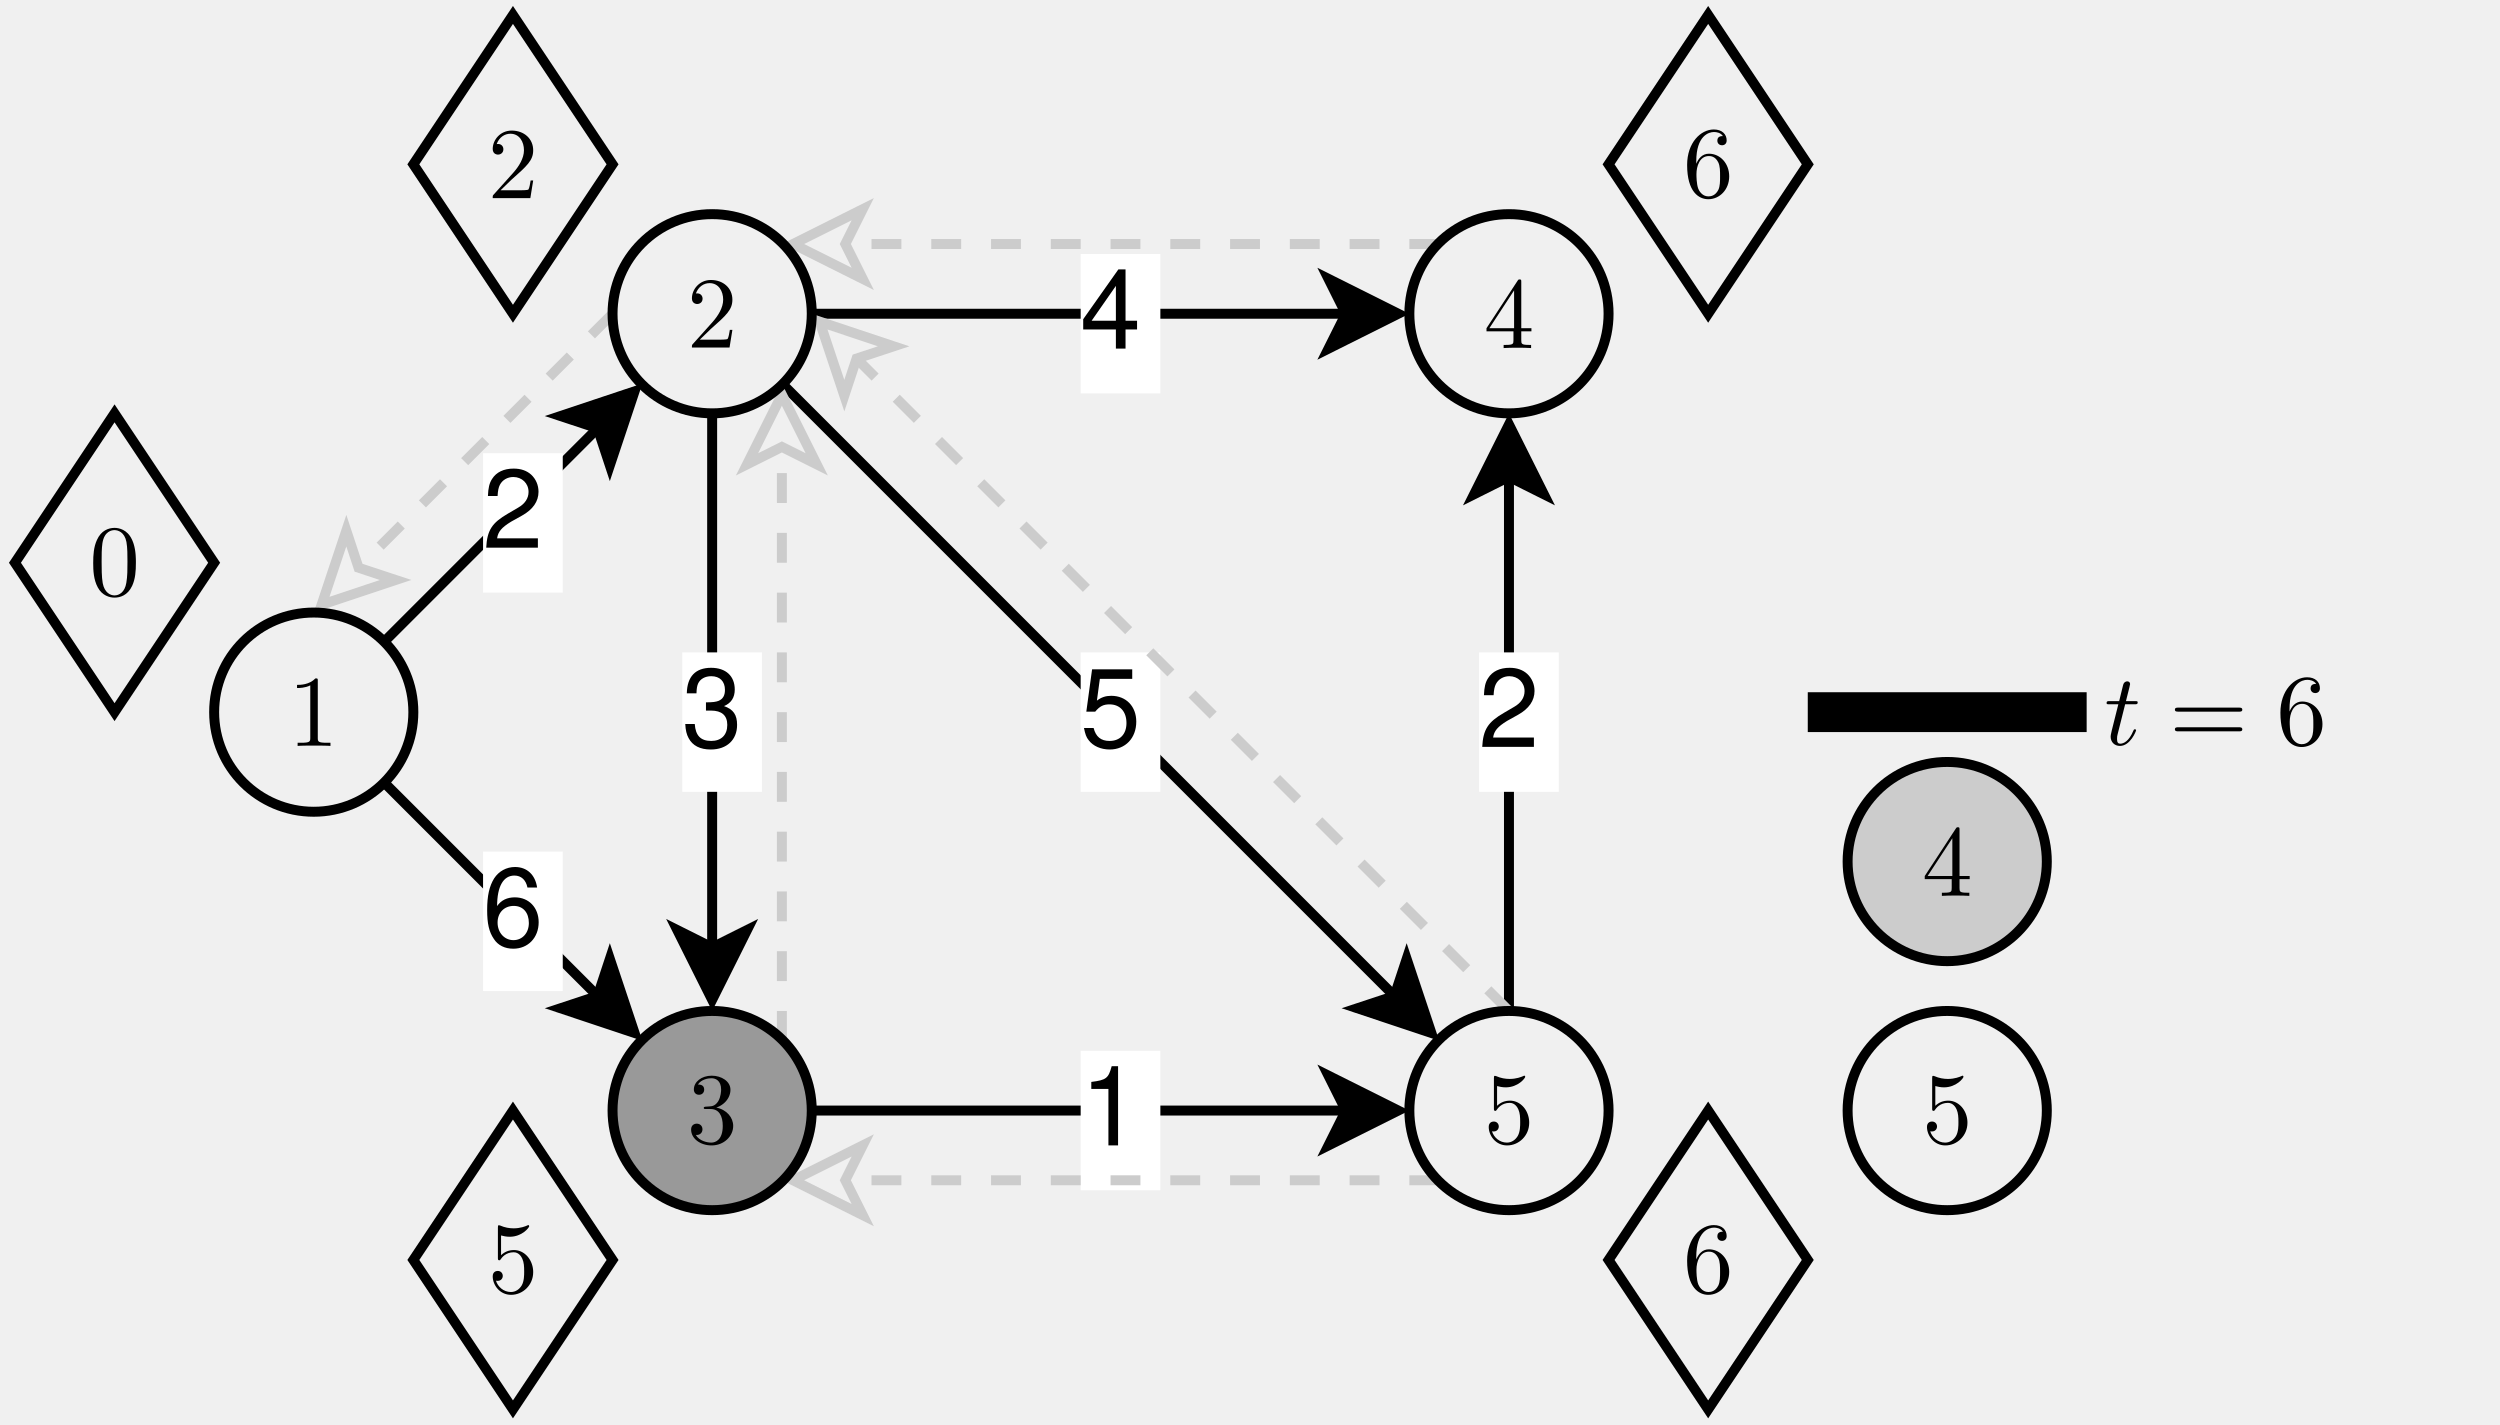
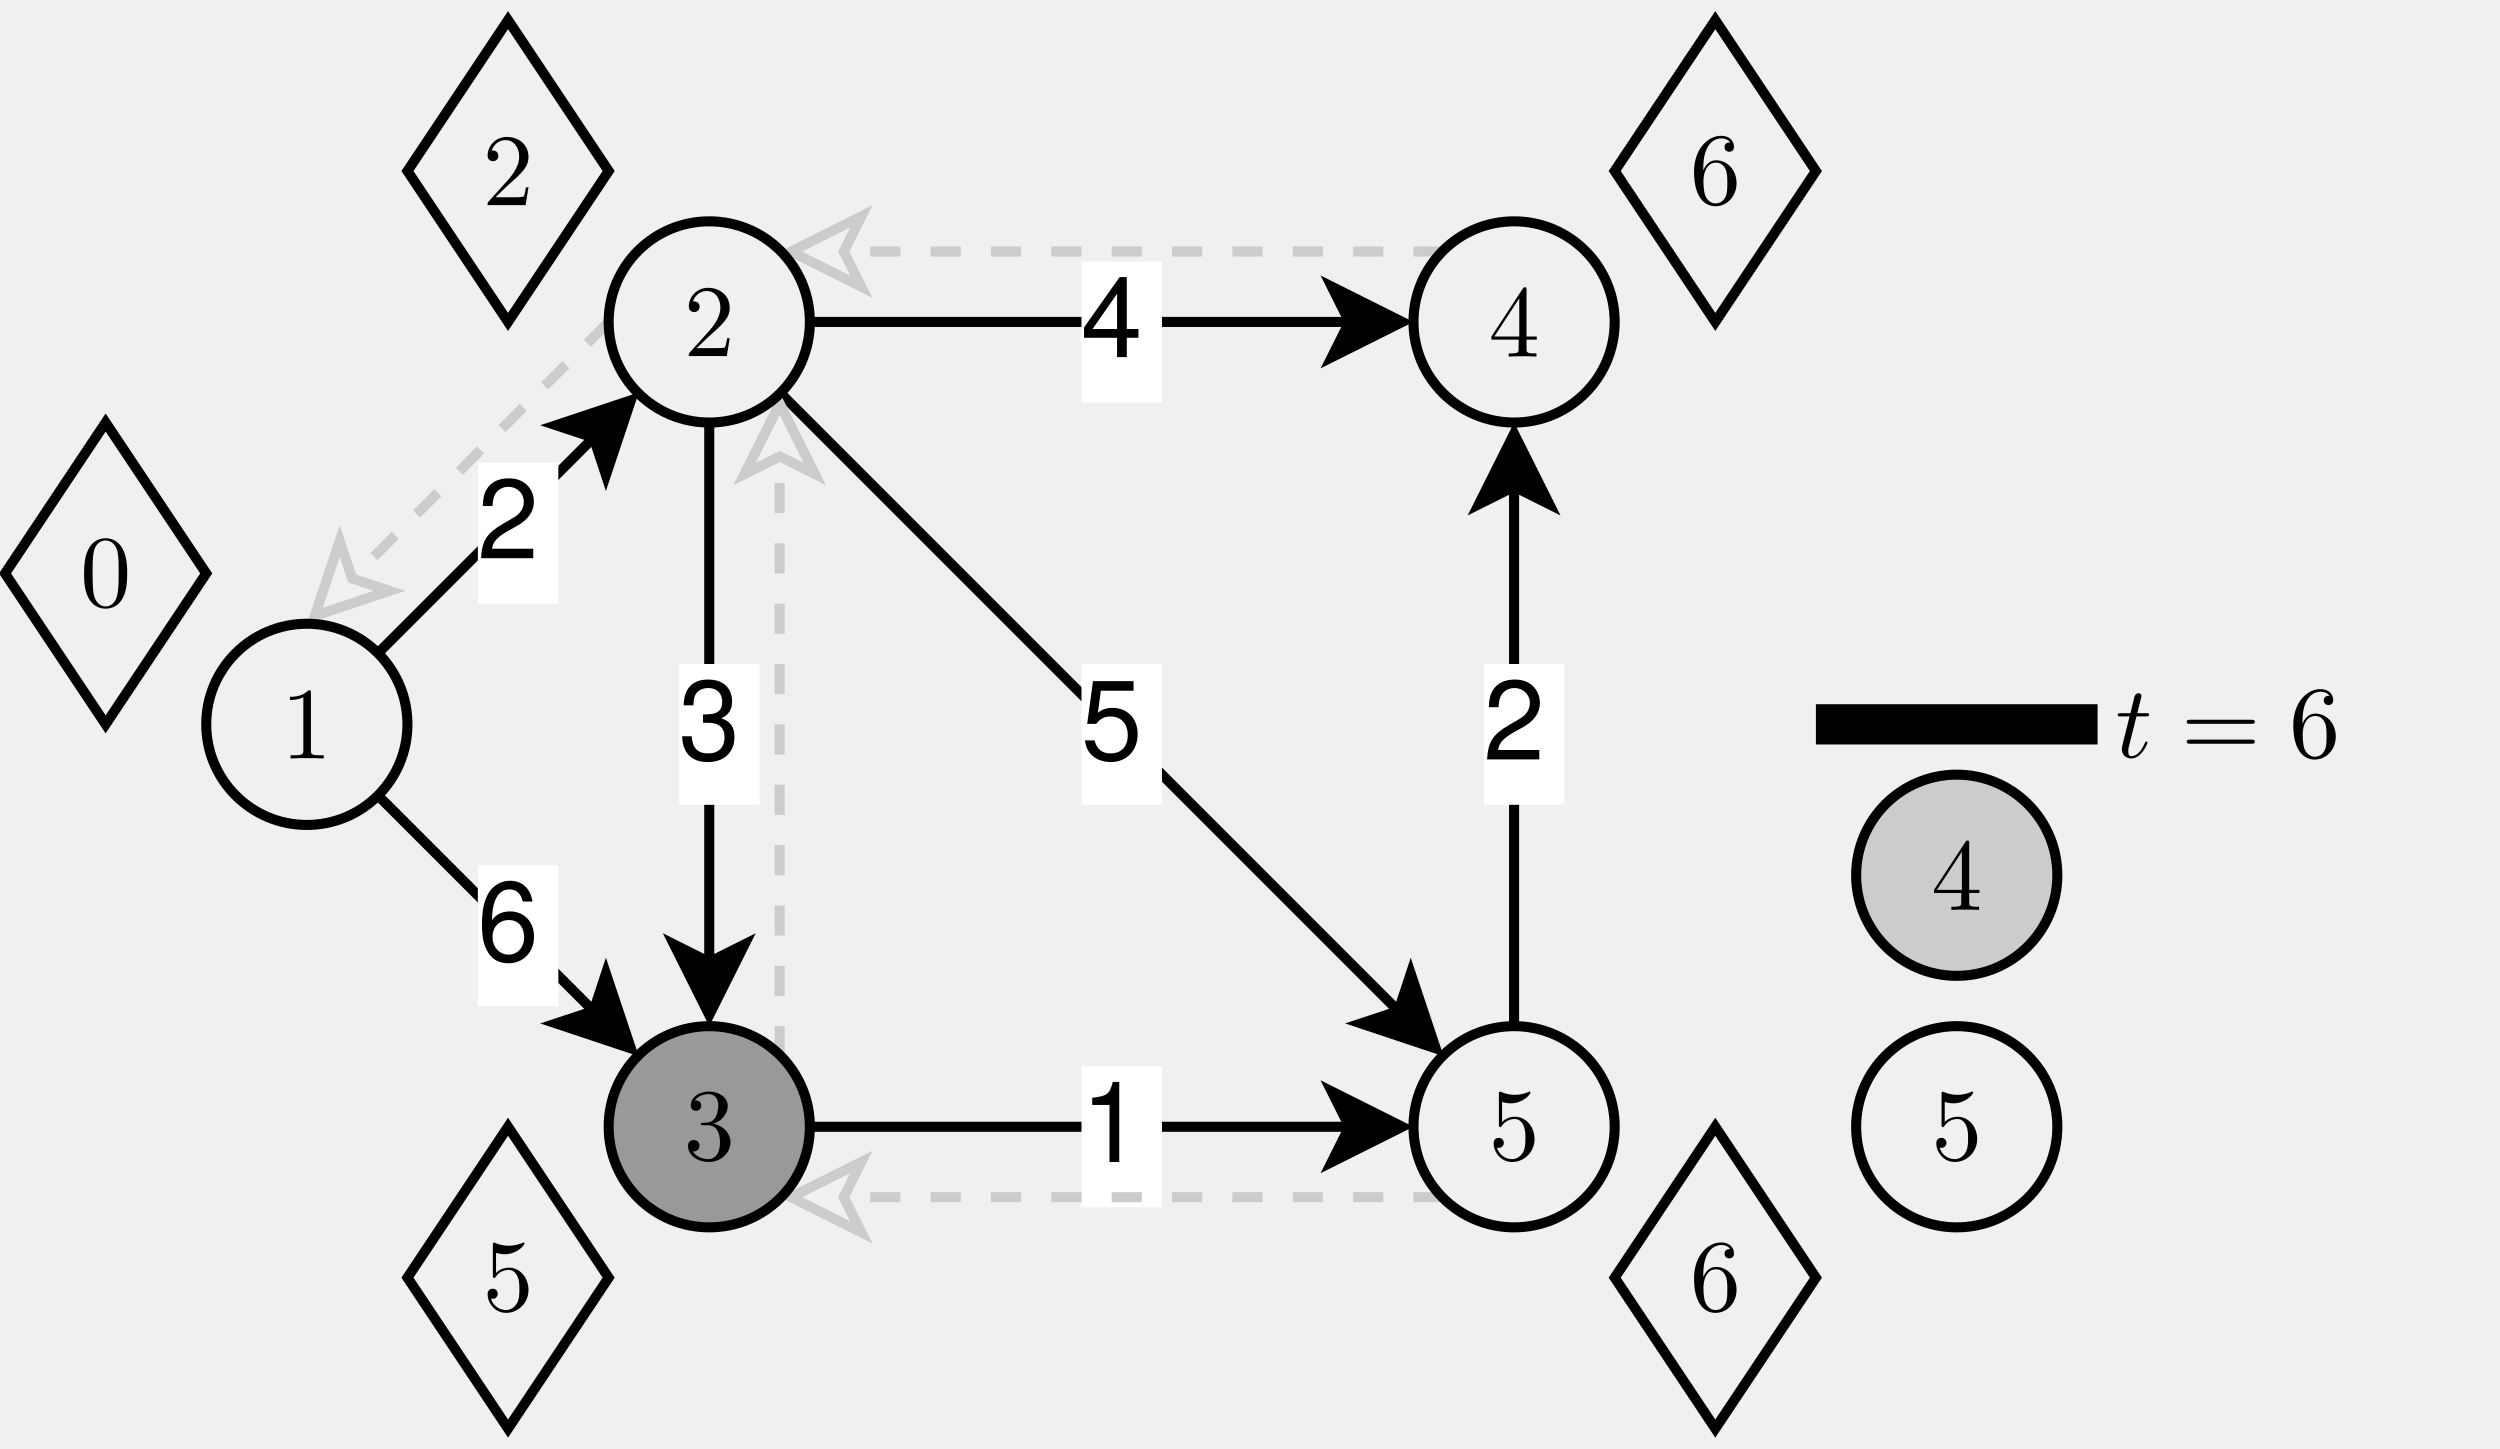
- <svg xmlns="http://www.w3.org/2000/svg" width="251px" height="143px" version="1.1" id="svg3907">
+ <svg xmlns="http://www.w3.org/2000/svg" width="248.5" height="144" version="1.1" id="svg3907">
  <defs id="defs3909" />
-   <g transform="translate(0.5,0.5)" id="g3911">
-     <path d="M 38 64 L 59.5 42.5" fill="none" stroke="#000000" stroke-miterlimit="10" pointer-events="none" id="path3933" />
-     <path d="M 63.21 38.79 L 60.73 46.22 L 59.5 42.5 L 55.78 41.27 Z" fill="#000000" stroke="#000000" stroke-miterlimit="10" pointer-events="none" id="path3935" />
-     <g fill="#000000" font-family="Helvetica" text-anchor="middle" font-size="11px" id="g3937">
-       <rect fill="#ffffff" stroke="none" x="48" y="45" width="8" height="14" stroke-width="0" id="rect3939" />
+   <g transform="translate(-0.5,2.5)" id="g3911">
+     <path d="M 38,62.5 59.5,41" stroke-miterlimit="10" pointer-events="none" id="path3933" style="fill:none;stroke:#000000;stroke-miterlimit:10" />
+     <path d="M 63.21,37.29 60.73,44.72 59.5,41 55.78,39.77 z" stroke-miterlimit="10" pointer-events="none" id="path3935" style="fill:#000000;stroke:#000000;stroke-miterlimit:10" />
+     <g font-size="11px" id="g3937" style="font-size:11px;text-anchor:middle;fill:#000000;font-family:Helvetica" transform="translate(0,-1.5)">
+       <rect x="48" y="45" width="8" height="14" id="rect3939" style="fill:#ffffff;stroke:none" />
      <text x="51" y="54.5" id="text3941">2</text>
    </g>
-     <path d="M 71 41 L 71 94.63" fill="none" stroke="#000000" stroke-miterlimit="10" pointer-events="none" id="path3953" />
-     <path d="M 71 99.88 L 67.5 92.88 L 71 94.63 L 74.5 92.88 Z" fill="#000000" stroke="#000000" stroke-miterlimit="10" pointer-events="none" id="path3955" />
-     <g fill="#000000" font-family="Helvetica" text-anchor="middle" font-size="11px" id="g3957">
-       <rect fill="#ffffff" stroke="none" x="68" y="65" width="8" height="14" stroke-width="0" id="rect3959" />
+     <path d="m 71,39.5 0,53.63" stroke-miterlimit="10" pointer-events="none" id="path3953" style="fill:none;stroke:#000000;stroke-miterlimit:10" />
+     <path d="m 71,98.38 -3.5,-7 3.5,1.75 3.5,-1.75 z" stroke-miterlimit="10" pointer-events="none" id="path3955" style="fill:#000000;stroke:#000000;stroke-miterlimit:10" />
+     <g font-size="11px" id="g3957" style="font-size:11px;text-anchor:middle;fill:#000000;font-family:Helvetica" transform="translate(0,-1.5)">
+       <rect x="68" y="65" width="8" height="14" id="rect3959" style="fill:#ffffff;stroke:none" />
      <text x="71" y="74.5" id="text3961">3</text>
    </g>
-     <path d="M 38 78 L 59.5 99.5" fill="none" stroke="#000000" stroke-miterlimit="10" pointer-events="none" id="path3963" />
-     <path d="M 63.21 103.21 L 55.78 100.73 L 59.5 99.5 L 60.73 95.78 Z" fill="#000000" stroke="#000000" stroke-miterlimit="10" pointer-events="none" id="path3965" />
-     <g fill="#000000" font-family="Helvetica" text-anchor="middle" font-size="11px" id="g3967">
-       <rect fill="#ffffff" stroke="none" x="48" y="85" width="8" height="14" stroke-width="0" id="rect3969" />
+     <path d="M 38,76.5 59.5,98" stroke-miterlimit="10" pointer-events="none" id="path3963" style="fill:none;stroke:#000000;stroke-miterlimit:10" />
+     <path d="M 63.21,101.71 55.78,99.23 59.5,98 60.73,94.28 z" stroke-miterlimit="10" pointer-events="none" id="path3965" style="fill:#000000;stroke:#000000;stroke-miterlimit:10" />
+     <g font-size="11px" id="g3967" style="font-size:11px;text-anchor:middle;fill:#000000;font-family:Helvetica" transform="translate(0,-1.5)">
+       <rect x="48" y="85" width="8" height="14" id="rect3969" style="fill:#ffffff;stroke:none" />
      <text x="51" y="94.5" id="text3971">6</text>
    </g>
-     <path d="M 81 31 L 134.63 31" fill="none" stroke="#000000" stroke-miterlimit="10" pointer-events="none" id="path3983" />
-     <path d="M 139.88 31 L 132.88 34.5 L 134.63 31 L 132.88 27.5 Z" fill="#000000" stroke="#000000" stroke-miterlimit="10" pointer-events="none" id="path3985" />
-     <g fill="#000000" font-family="Helvetica" text-anchor="middle" font-size="11px" id="g3987">
-       <rect fill="#ffffff" stroke="none" x="108" y="25" width="8" height="14" stroke-width="0" id="rect3989" />
+     <path d="m 81,29.5 53.63,0" stroke-miterlimit="10" pointer-events="none" id="path3983" style="fill:none;stroke:#000000;stroke-miterlimit:10" />
+     <path d="m 139.88,29.5 -7,3.5 1.75,-3.5 -1.75,-3.5 z" stroke-miterlimit="10" pointer-events="none" id="path3985" style="fill:#000000;stroke:#000000;stroke-miterlimit:10" />
+     <g font-size="11px" id="g3987" style="font-size:11px;text-anchor:middle;fill:#000000;font-family:Helvetica" transform="translate(0,-1.5)">
+       <rect x="108" y="25" width="8" height="14" id="rect3989" style="fill:#ffffff;stroke:none" />
      <text x="111" y="34.5" id="text3991">4</text>
    </g>
-     <path d="M 151 47.37 L 151 101" fill="none" stroke="#000000" stroke-miterlimit="10" pointer-events="none" id="path4003" />
-     <path d="M 151 42.12 L 154.5 49.12 L 151 47.37 L 147.5 49.12 Z" fill="#000000" stroke="#000000" stroke-miterlimit="10" pointer-events="none" id="path4005" />
-     <g fill="#000000" font-family="Helvetica" text-anchor="middle" font-size="11px" id="g4007">
-       <rect fill="#ffffff" stroke="none" x="148" y="65" width="8" height="14" stroke-width="0" id="rect4009" />
+     <path d="m 151,45.87 0,53.63" stroke-miterlimit="10" pointer-events="none" id="path4003" style="fill:none;stroke:#000000;stroke-miterlimit:10" />
+     <path d="m 151,40.62 3.5,7 -3.5,-1.75 -3.5,1.75 z" stroke-miterlimit="10" pointer-events="none" id="path4005" style="fill:#000000;stroke:#000000;stroke-miterlimit:10" />
+     <g font-size="11px" id="g4007" style="font-size:11px;text-anchor:middle;fill:#000000;font-family:Helvetica" transform="translate(0,-1.5)">
+       <rect x="148" y="65" width="8" height="14" id="rect4009" style="fill:#ffffff;stroke:none" />
      <text x="151" y="74.5" id="text4011">2</text>
    </g>
-     <path d="M 81 111 L 134.63 111" fill="none" stroke="#000000" stroke-miterlimit="10" pointer-events="none" id="path4013" />
-     <path d="M 139.88 111 L 132.88 114.5 L 134.63 111 L 132.88 107.5 Z" fill="#000000" stroke="#000000" stroke-miterlimit="10" pointer-events="none" id="path4015" />
-     <g fill="#000000" font-family="Helvetica" text-anchor="middle" font-size="11px" id="g4017">
-       <rect fill="#ffffff" stroke="none" x="108" y="105" width="8" height="14" stroke-width="0" id="rect4019" />
+     <path d="m 81,109.5 53.63,0" stroke-miterlimit="10" pointer-events="none" id="path4013" style="fill:none;stroke:#000000;stroke-miterlimit:10" />
+     <path d="m 139.88,109.5 -7,3.5 1.75,-3.5 -1.75,-3.5 z" stroke-miterlimit="10" pointer-events="none" id="path4015" style="fill:#000000;stroke:#000000;stroke-miterlimit:10" />
+     <g font-size="11px" id="g4017" style="font-size:11px;text-anchor:middle;fill:#000000;font-family:Helvetica" transform="translate(0,-1.5)">
+       <rect x="108" y="105" width="8" height="14" id="rect4019" style="fill:#ffffff;stroke:none" />
      <text x="111" y="114.5" id="text4021">1</text>
    </g>
-     <path d="M 78 38 L 139.5 99.5" fill="none" stroke="#000000" stroke-miterlimit="10" pointer-events="none" id="path4023" />
-     <path d="M 143.21 103.21 L 135.78 100.73 L 139.5 99.5 L 140.73 95.78 Z" fill="#000000" stroke="#000000" stroke-miterlimit="10" pointer-events="none" id="path4025" />
-     <g fill="#000000" font-family="Helvetica" text-anchor="middle" font-size="11px" id="g4027">
-       <rect fill="#ffffff" stroke="none" x="108" y="65" width="8" height="14" stroke-width="0" id="rect4029" />
+     <path d="M 78,36.5 139.5,98" stroke-miterlimit="10" pointer-events="none" id="path4023" style="fill:none;stroke:#000000;stroke-miterlimit:10" />
+     <path d="m 143.21,101.71 -7.43,-2.48 3.72,-1.23 1.23,-3.72 z" stroke-miterlimit="10" pointer-events="none" id="path4025" style="fill:#000000;stroke:#000000;stroke-miterlimit:10" />
+     <g font-size="11px" id="g4027" style="font-size:11px;text-anchor:middle;fill:#000000;font-family:Helvetica" transform="translate(0,-1.5)">
+       <rect x="108" y="65" width="8" height="14" id="rect4029" style="fill:#ffffff;stroke:none" />
      <text x="111" y="74.5" id="text4031">5</text>
    </g>
-     <path d="M 51 1 L 61 16 L 51 31 L 41 16 Z" fill="none" stroke="#000000" stroke-miterlimit="10" pointer-events="none" id="path4033" style="fill:none" />
-     <path d="M 11 41 L 21 56 L 11 71 L 1 56 Z" fill="none" stroke="#000000" stroke-miterlimit="10" pointer-events="none" id="path4043" style="fill:none" />
-     <path d="M 51 111 L 61 126 L 51 141 L 41 126 Z" fill="none" stroke="#000000" stroke-miterlimit="10" pointer-events="none" id="path4053" style="fill:none" />
-     <path d="M 171 111 L 181 126 L 171 141 L 161 126 Z" fill="none" stroke="#000000" stroke-miterlimit="10" pointer-events="none" id="path4063" style="fill:none" />
-     <path d="M 171 1 L 181 16 L 171 31 L 161 16 Z" fill="none" stroke="#000000" stroke-miterlimit="10" pointer-events="none" id="path4073" style="fill:none" />
-     <path d="M 78 118 L 78 118" fill="none" stroke="#000000" stroke-miterlimit="10" pointer-events="none" id="path4083" />
-     <path d="M 78 118 L 78 118 L 78 118 L 78 118 Z" fill="#000000" stroke="#000000" stroke-miterlimit="10" pointer-events="none" id="path4085" />
-     <path d="M 181 71 L 209 71" fill="none" stroke="#000000" stroke-width="4" stroke-miterlimit="10" pointer-events="none" id="path4087" />
-     <rect x="209" y="55" width="40" height="30" fill="none" stroke="none" pointer-events="none" id="rect4089" />
-     <ellipse cx="195" cy="86" rx="10" ry="10" fill="#cccccc" stroke="#000000" pointer-events="none" id="ellipse4099" d="m 205,86 c 0,5.523 -4.477,10 -10,10 -5.523,0 -10,-4.477 -10,-10 0,-5.523 4.477,-10 10,-10 5.523,0 10,4.477 10,10 z" />
-     <path d="M 202 71 L 202 71" fill="none" stroke="#000000" stroke-miterlimit="10" pointer-events="none" id="path4109" />
-     <path d="M 202 71 L 202 71 L 202 71 L 202 71 Z" fill="#000000" stroke="#000000" stroke-miterlimit="10" pointer-events="none" id="path4111" />
-     <path d="M 61 31 L 35.5 56.5" fill="none" stroke="#cccccc" stroke-miterlimit="10" stroke-dasharray="3 3" pointer-events="none" id="path4113" />
-     <path d="M 31.79 60.21 L 34.27 52.78 L 35.5 56.5 L 39.22 57.73 Z" fill="none" stroke="#cccccc" stroke-miterlimit="10" pointer-events="none" id="path4115" />
-     <path d="M 78 104 L 78 44.37" fill="none" stroke="#cccccc" stroke-miterlimit="10" stroke-dasharray="3 3" pointer-events="none" id="path4117" />
-     <path d="M 78 39.12 L 81.5 46.12 L 78 44.37 L 74.5 46.12 Z" fill="none" stroke="#cccccc" stroke-miterlimit="10" pointer-events="none" id="path4119" />
-     <path d="M 144 24 L 84.37 24" fill="none" stroke="#cccccc" stroke-miterlimit="10" stroke-dasharray="3 3" pointer-events="none" id="path4121" />
-     <path d="M 79.12 24 L 86.12 20.5 L 84.37 24 L 86.12 27.5 Z" fill="none" stroke="#cccccc" stroke-miterlimit="10" pointer-events="none" id="path4123" />
-     <path d="M 151 101 L 85.5 35.5" fill="none" stroke="#cccccc" stroke-miterlimit="10" stroke-dasharray="3 3" pointer-events="none" id="path4125" />
-     <path d="M 81.79 31.79 L 89.22 34.27 L 85.5 35.5 L 84.27 39.22 Z" fill="none" stroke="#cccccc" stroke-miterlimit="10" pointer-events="none" id="path4127" />
-     <ellipse cx="195" cy="111" rx="10" ry="10" fill="transparent" stroke="#000000" pointer-events="none" id="ellipse4129" d="m 205,111 c 0,5.523 -4.477,10 -10,10 -5.523,0 -10,-4.477 -10,-10 0,-5.523 4.477,-10 10,-10 5.523,0 10,4.477 10,10 z" style="fill:none" />
-     <path d="M 144 118 L 84.37 118" fill="none" stroke="#cccccc" stroke-miterlimit="10" stroke-dasharray="3 3" pointer-events="none" id="path4139" />
-     <path d="M 79.12 118 L 86.12 114.5 L 84.37 118 L 86.12 121.5 Z" fill="none" stroke="#cccccc" stroke-miterlimit="10" pointer-events="none" id="path4141" />
-     <ellipse cx="31" cy="71" rx="10" ry="10" fill="transparent" stroke="#000000" pointer-events="none" id="ellipse3913" d="m 41,71 c 0,5.523 -4.477,10 -10,10 -5.523,0 -10,-4.477 -10,-10 0,-5.523 4.477,-10 10,-10 5.523,0 10,4.477 10,10 z" style="fill:none" />
-     <ellipse cx="71" cy="31" rx="10" ry="10" fill="transparent" stroke="#000000" pointer-events="none" id="ellipse3923" d="m 81,31 c 0,5.523 -4.477,10 -10,10 -5.523,0 -10,-4.477 -10,-10 0,-5.523 4.477,-10 10,-10 5.523,0 10,4.477 10,10 z" style="fill:none" />
-     <ellipse cx="71" cy="111" rx="10" ry="10" fill="#999999" stroke="#000000" pointer-events="none" id="ellipse3943" d="m 81,111 c 0,5.523 -4.477,10 -10,10 -5.523,0 -10,-4.477 -10,-10 0,-5.523 4.477,-10 10,-10 5.523,0 10,4.477 10,10 z" />
-     <ellipse cx="151" cy="31" rx="10" ry="10" fill="transparent" stroke="#000000" pointer-events="none" id="ellipse3973" d="m 161,31 c 0,5.523 -4.477,10 -10,10 -5.523,0 -10,-4.477 -10,-10 0,-5.523 4.477,-10 10,-10 5.523,0 10,4.477 10,10 z" style="fill:none" />
-     <ellipse cx="151" cy="111" rx="10" ry="10" fill="transparent" stroke="#000000" pointer-events="none" id="ellipse3993" d="m 161,111 c 0,5.523 -4.477,10 -10,10 -5.523,0 -10,-4.477 -10,-10 0,-5.523 4.477,-10 10,-10 5.523,0 10,4.477 10,10 z" style="fill:none" />
-     <g transform="translate(-48.84549,-45.99036)" id="g7742">
+     <path d="m 51,-0.5 10,15 -10,15 -10,-15 z" stroke-miterlimit="10" pointer-events="none" id="path4033" style="fill:none;stroke:#000000;stroke-miterlimit:10" />
+     <path d="m 11,39.5 10,15 -10,15 -10,-15 z" stroke-miterlimit="10" pointer-events="none" id="path4043" style="fill:none;stroke:#000000;stroke-miterlimit:10" />
+     <path d="m 51,109.5 10,15 -10,15 -10,-15 z" stroke-miterlimit="10" pointer-events="none" id="path4053" style="fill:none;stroke:#000000;stroke-miterlimit:10" />
+     <path d="m 171,109.5 10,15 -10,15 -10,-15 z" stroke-miterlimit="10" pointer-events="none" id="path4063" style="fill:none;stroke:#000000;stroke-miterlimit:10" />
+     <path d="m 171,-0.5 10,15 -10,15 -10,-15 z" stroke-miterlimit="10" pointer-events="none" id="path4073" style="fill:none;stroke:#000000;stroke-miterlimit:10" />
+     <path d="m 78,116.5 0,0" stroke-miterlimit="10" pointer-events="none" id="path4083" style="fill:none;stroke:#000000;stroke-miterlimit:10" />
+     <path d="m 78,116.5 0,0 0,0 0,0 z" stroke-miterlimit="10" pointer-events="none" id="path4085" style="fill:#000000;stroke:#000000;stroke-miterlimit:10" />
+     <path d="m 181,69.5 28,0" stroke-miterlimit="10" pointer-events="none" id="path4087" style="fill:none;stroke:#000000;stroke-width:4;stroke-miterlimit:10" />
+     <rect x="209" y="53.5" width="40" height="30" pointer-events="none" id="rect4089" style="fill:none;stroke:none" />
+     <ellipse cx="195" cy="86" rx="10" ry="10" pointer-events="none" id="ellipse4099" d="m 205,86 c 0,5.523 -4.477,10 -10,10 -5.523,0 -10,-4.477 -10,-10 0,-5.523 4.477,-10 10,-10 5.523,0 10,4.477 10,10 z" style="fill:#cccccc;stroke:#000000" transform="translate(0,-1.5)" />
+     <path d="m 202,69.5 0,0" stroke-miterlimit="10" pointer-events="none" id="path4109" style="fill:none;stroke:#000000;stroke-miterlimit:10" />
+     <path d="m 202,69.5 0,0 0,0 0,0 z" stroke-miterlimit="10" pointer-events="none" id="path4111" style="fill:#000000;stroke:#000000;stroke-miterlimit:10" />
+     <path d="M 61,29.5 35.5,55" stroke-miterlimit="10" pointer-events="none" id="path4113" style="fill:none;stroke:#cccccc;stroke-miterlimit:10;stroke-dasharray:3, 3" />
+     <path d="m 31.79,58.71 2.48,-7.43 1.23,3.72 3.72,1.23 z" stroke-miterlimit="10" pointer-events="none" id="path4115" style="fill:none;stroke:#cccccc;stroke-miterlimit:10" />
+     <path d="M 78,102.5 78,42.87" stroke-miterlimit="10" pointer-events="none" id="path4117" style="fill:none;stroke:#cccccc;stroke-miterlimit:10;stroke-dasharray:3, 3" />
+     <path d="m 78,37.62 3.5,7 -3.5,-1.75 -3.5,1.75 z" stroke-miterlimit="10" pointer-events="none" id="path4119" style="fill:none;stroke:#cccccc;stroke-miterlimit:10" />
+     <path d="m 144,22.5 -59.63,0" stroke-miterlimit="10" pointer-events="none" id="path4121" style="fill:none;stroke:#cccccc;stroke-miterlimit:10;stroke-dasharray:3, 3" />
+     <path d="m 79.12,22.5 7,-3.5 -1.75,3.5 1.75,3.5 z" stroke-miterlimit="10" pointer-events="none" id="path4123" style="fill:none;stroke:#cccccc;stroke-miterlimit:10" />
+     <ellipse cx="195" cy="111" rx="10" ry="10" pointer-events="none" id="ellipse4129" d="m 205,111 c 0,5.523 -4.477,10 -10,10 -5.523,0 -10,-4.477 -10,-10 0,-5.523 4.477,-10 10,-10 5.523,0 10,4.477 10,10 z" style="fill:none;stroke:#000000" transform="translate(0,-1.5)" />
+     <path d="m 144,116.5 -59.63,0" stroke-miterlimit="10" pointer-events="none" id="path4139" style="fill:none;stroke:#cccccc;stroke-miterlimit:10;stroke-dasharray:3, 3" />
+     <path d="m 79.12,116.5 7,-3.5 -1.75,3.5 1.75,3.5 z" stroke-miterlimit="10" pointer-events="none" id="path4141" style="fill:none;stroke:#cccccc;stroke-miterlimit:10" />
+     <ellipse cx="31" cy="71" rx="10" ry="10" pointer-events="none" id="ellipse3913" d="m 41,71 c 0,5.523 -4.477,10 -10,10 -5.523,0 -10,-4.477 -10,-10 0,-5.523 4.477,-10 10,-10 5.523,0 10,4.477 10,10 z" style="fill:none;stroke:#000000" transform="translate(0,-1.5)" />
+     <ellipse cx="71" cy="31" rx="10" ry="10" pointer-events="none" id="ellipse3923" d="m 81,31 c 0,5.523 -4.477,10 -10,10 -5.523,0 -10,-4.477 -10,-10 0,-5.523 4.477,-10 10,-10 5.523,0 10,4.477 10,10 z" style="fill:none;stroke:#000000" transform="translate(0,-1.5)" />
+     <ellipse cx="71" cy="111" rx="10" ry="10" pointer-events="none" id="ellipse3943" d="m 81,111 c 0,5.523 -4.477,10 -10,10 -5.523,0 -10,-4.477 -10,-10 0,-5.523 4.477,-10 10,-10 5.523,0 10,4.477 10,10 z" style="fill:#999999;stroke:#000000" transform="translate(0,-1.5)" />
+     <ellipse cx="151" cy="31" rx="10" ry="10" pointer-events="none" id="ellipse3973" d="m 161,31 c 0,5.523 -4.477,10 -10,10 -5.523,0 -10,-4.477 -10,-10 0,-5.523 4.477,-10 10,-10 5.523,0 10,4.477 10,10 z" style="fill:none;stroke:#000000" transform="translate(0,-1.5)" />
+     <ellipse cx="151" cy="111" rx="10" ry="10" pointer-events="none" id="ellipse3993" d="m 161,111 c 0,5.523 -4.477,10 -10,10 -5.523,0 -10,-4.477 -10,-10 0,-5.523 4.477,-10 10,-10 5.523,0 10,4.477 10,10 z" style="fill:none;stroke:#000000" transform="translate(0,-1.5)" />
+     <g transform="translate(-48.84549,-47.49036)" id="g7742">
      <g style="font-style:normal;font-variant:normal;font-weight:normal;font-stretch:normal;letter-spacing:normal;word-spacing:normal;text-anchor:start;fill:none;stroke:#000000;stroke-linecap:butt;stroke-linejoin:miter;stroke-miterlimit:10.433;stroke-opacity:1;stroke-dasharray:none;stroke-dashoffset:0" word-spacing="normal" letter-spacing="normal" font-size-adjust="none" font-stretch="normal" font-weight="normal" font-variant="normal" font-style="normal" stroke-miterlimit="10.433" xml:space="preserve" transform="matrix(0.2042857,0,0,-0.2042857,-35.75,188.25)" id="content">
        <path style="fill:#000000;stroke-width:0" id="path7745" d="m 478.44,422.14 0,0.74 -0.01,0.75 -0.02,0.75 -0.04,0.74 -0.04,0.75 -0.06,0.74 -0.08,0.74 -0.09,0.73 -0.12,0.73 -0.14,0.73 -0.16,0.72 -0.19,0.72 -0.21,0.72 -0.25,0.7 -0.28,0.7 -0.15,0.35 -0.16,0.34 c -2.28,4.8 -6.37,5.6 -8.47,5.6 -2.98,0 -6.62,-1.3 -8.67,-5.94 -1.59,-3.44 -1.84,-7.33 -1.84,-11.31 0,-3.74 0.2,-8.22 2.25,-12 2.14,-4.03 5.78,-5.03 8.22,-5.03 v 1.09 c -1.94,0 -4.89,1.25 -5.79,6.03 -0.54,2.98 -0.54,7.56 -0.54,10.52 0,3.18 0,6.46 0.4,9.15 0.94,5.94 4.68,6.38 5.93,6.38 1.64,0 4.93,-0.89 5.87,-5.83 0.5,-2.78 0.5,-6.58 0.5,-9.7 0,-3.75 0,-7.13 -0.55,-10.32 -0.75,-4.73 -3.59,-6.23 -5.82,-6.23 h 0 v -1.09 c 2.68,0 6.46,1.04 8.67,5.78 1.59,3.43 1.84,7.31 1.84,11.25 z" />
      </g>
    </g>
-     <g transform="translate(-28.89146,-30.87902)" id="g8007">
+     <g transform="translate(-28.89146,-32.37902)" id="g8007">
      <g style="font-style:normal;font-variant:normal;font-weight:normal;font-stretch:normal;letter-spacing:normal;word-spacing:normal;text-anchor:start;fill:none;stroke:#000000;stroke-linecap:butt;stroke-linejoin:miter;stroke-miterlimit:10.433;stroke-opacity:1;stroke-dasharray:none;stroke-dashoffset:0" word-spacing="normal" letter-spacing="normal" font-size-adjust="none" font-stretch="normal" font-weight="normal" font-variant="normal" font-style="normal" stroke-miterlimit="10.433" xml:space="preserve" transform="matrix(0.2042857,0,0,-0.2042857,-35.75,188.25)" id="g8009">
        <path style="fill:#000000;stroke-width:0" id="path8011" d="m 470.16,438.09 0,0.05 0,0.06 0,0.05 0,0.05 0,0.05 0,0.05 0,0.04 0,0.05 0,0.04 0,0.04 -0.01,0.04 0,0.04 0,0.04 0,0.03 0,0.04 -0.01,0.03 -0.01,0.07 0,0.06 -0.02,0.05 -0.01,0.05 -0.02,0.05 -0.02,0.04 -0.02,0.04 -0.02,0.03 -0.03,0.03 -0.03,0.03 -0.04,0.03 -0.04,0.02 -0.04,0.02 -0.03,0.01 -0.02,0.01 -0.03,0 -0.02,0.01 -0.03,0.01 -0.03,0 -0.03,0.01 -0.03,0 -0.04,0.01 -0.03,0 -0.04,0 -0.03,0.01 -0.04,0 -0.04,0 -0.05,0 -0.04,0 -0.04,0 -0.05,0.01 -0.05,0 -0.05,0 -0.05,0 -0.05,0 c -3.09,-3.19 -7.47,-3.19 -9.06,-3.19 v -1.55 c 1,0 3.93,0 6.51,1.3 v -25.81 c 0,-1.8 -0.14,-2.39 -4.62,-2.39 h -1.6 v -1.55 c 1.75,0.16 6.08,0.16 8.07,0.16 2,0 6.32,0 8.07,-0.16 v 1.55 h -1.59 c -4.48,0 -4.64,0.54 -4.64,2.39 z" />
      </g>
    </g>
-     <g transform="translate(11.15553,-70.87903)" id="g8149">
+     <g transform="translate(11.15553,-72.37903)" id="g8149">
      <g style="font-style:normal;font-variant:normal;font-weight:normal;font-stretch:normal;letter-spacing:normal;word-spacing:normal;text-anchor:start;fill:none;stroke:#000000;stroke-linecap:butt;stroke-linejoin:miter;stroke-miterlimit:10.433;stroke-opacity:1;stroke-dasharray:none;stroke-dashoffset:0" id="g8151" transform="matrix(0.2042857,0,0,-0.2042857,-35.75,188.25)" xml:space="preserve" stroke-miterlimit="10.433" font-style="normal" font-variant="normal" font-weight="normal" font-stretch="normal" font-size-adjust="none" letter-spacing="normal" word-spacing="normal">
        <path style="fill:#000000;stroke-width:0" d="m 461.85,410.04 5.28,5.13 c 7.76,6.87 10.76,9.56 10.76,14.54 0,5.69 -4.48,9.68 -10.56,9.68 -5.64,0 -9.33,-4.6 -9.33,-9.03 0,-2.79 2.5,-2.79 2.64,-2.79 0.86,0 2.6,0.6 2.6,2.64 0,1.3 -0.89,2.6 -2.64,2.6 -0.39,0 -0.5,0 -0.64,-0.05 1.14,3.24 3.83,5.08 6.72,5.08 4.53,0 6.68,-4.05 6.68,-8.13 0,-3.98 -2.5,-7.92 -5.23,-11.01 l -9.56,-10.66 C 458,407.5 458,407.4 458,406.2 h 18.49 l 1.4,8.67 h -1.25 c -0.25,-1.5 -0.59,-3.69 -1.09,-4.44 -0.36,-0.39 -3.64,-0.39 -4.73,-0.39 z" id="path8153" />
      </g>
    </g>
-     <g transform="translate(11.1545,9.009642)" id="g8297">
+     <g transform="translate(11.1545,7.509642)" id="g8297">
      <g style="font-style:normal;font-variant:normal;font-weight:normal;font-stretch:normal;letter-spacing:normal;word-spacing:normal;text-anchor:start;fill:none;stroke:#000000;stroke-linecap:butt;stroke-linejoin:miter;stroke-miterlimit:10.433;stroke-opacity:1;stroke-dasharray:none;stroke-dashoffset:0" word-spacing="normal" letter-spacing="normal" font-size-adjust="none" font-stretch="normal" font-weight="normal" font-variant="normal" font-style="normal" stroke-miterlimit="10.433" xml:space="preserve" transform="matrix(0.2042857,0,0,-0.2042857,-35.75,188.25)" id="g8299">
        <path style="fill:#000000;stroke-width:0" id="path8301" d="m 469.97,423.73 0.38,0.13 0.37,0.15 0.37,0.15 0.35,0.17 0.35,0.18 0.34,0.19 0.33,0.2 0.32,0.22 0.31,0.22 0.31,0.23 0.29,0.24 0.28,0.25 0.27,0.26 0.26,0.27 0.25,0.27 0.24,0.29 0.22,0.29 0.21,0.3 0.2,0.3 0.19,0.32 0.18,0.32 0.16,0.32 0.14,0.33 0.14,0.34 0.11,0.34 0.11,0.34 0.09,0.35 0.07,0.36 0.06,0.36 0.04,0.36 0.02,0.36 0.01,0.37 c 0,4.08 -4.39,6.88 -9.17,6.88 -5.03,0 -8.81,-3 -8.81,-6.78 0,-1.65 1.09,-2.6 2.54,-2.6 1.54,0 2.54,1.1 2.54,2.55 0,2.48 -2.35,2.48 -3.08,2.48 1.53,2.44 4.83,3.1 6.62,3.1 2.03,0 4.78,-1.1 4.78,-5.58 0,-0.61 -0.11,-3.49 -1.4,-5.69 -1.49,-2.39 -3.19,-2.53 -4.42,-2.59 -0.41,-0.05 -1.6,-0.14 -1.96,-0.14 -0.39,-0.05 -0.75,-0.1 -0.75,-0.6 0,-0.54 0.36,-0.54 1.21,-0.54 h 2.18 c 4.1,0 5.94,-3.39 5.94,-8.29 0,-6.76 -3.44,-8.21 -5.64,-8.21 -2.14,0 -5.88,0.84 -7.61,3.78 1.73,-0.24 3.28,0.86 3.28,2.75 0,1.79 -1.34,2.78 -2.8,2.78 -1.18,0 -2.78,-0.69 -2.78,-2.89 0,-4.53 4.63,-7.81 10.07,-7.81 6.07,0 10.61,4.53 10.61,9.6 0,4.1 -3.15,7.97 -8.32,9.02 z" />
      </g>
    </g>
-     <g transform="translate(91.15451,-70.82387)" id="g8451">
+     <g transform="translate(91.15451,-72.32387)" id="g8451">
      <g style="font-style:normal;font-variant:normal;font-weight:normal;font-stretch:normal;letter-spacing:normal;word-spacing:normal;text-anchor:start;fill:none;stroke:#000000;stroke-linecap:butt;stroke-linejoin:miter;stroke-miterlimit:10.433;stroke-opacity:1;stroke-dasharray:none;stroke-dashoffset:0" id="g8453" transform="matrix(0.2042857,0,0,-0.2042857,-35.75,188.25)" xml:space="preserve" stroke-miterlimit="10.433" font-style="normal" font-variant="normal" font-weight="normal" font-stretch="normal" font-size-adjust="none" letter-spacing="normal" word-spacing="normal">
        <path style="fill:#000000;stroke-width:0" d="m 470.16,414.42 v -4.33 c 0,-1.8 -0.09,-2.34 -3.78,-2.34 h -1.05 v -1.55 c 2.05,0.16 4.64,0.16 6.74,0.16 2.09,0 4.73,0 6.76,-0.16 v 1.55 h -1.04 c -3.69,0 -3.79,0.54 -3.79,2.34 v 4.33 h 4.99 v 1.54 H 474 v 22.68 c 0,1 0,1.29 -0.79,1.29 -0.46,0 -0.6,0 -1,-0.61 l -15.3,-23.36 h 1.41 l 12.15,18.58 v -18.58 h -12.15 -1.41 v -1.54 z" id="path8455" />
      </g>
    </g>
-     <g transform="translate(91.15552,9.009642)" id="g8611">
+     <g transform="translate(91.15552,7.509642)" id="g8611">
      <g style="font-style:normal;font-variant:normal;font-weight:normal;font-stretch:normal;letter-spacing:normal;word-spacing:normal;text-anchor:start;fill:none;stroke:#000000;stroke-linecap:butt;stroke-linejoin:miter;stroke-miterlimit:10.433;stroke-opacity:1;stroke-dasharray:none;stroke-dashoffset:0" word-spacing="normal" letter-spacing="normal" font-size-adjust="none" font-stretch="normal" font-weight="normal" font-variant="normal" font-style="normal" stroke-miterlimit="10.433" xml:space="preserve" transform="matrix(0.2042857,0,0,-0.2042857,-35.75,188.25)" id="g8613">
        <path style="fill:#000000;stroke-width:0" id="path8615" d="m 477.89,416.21 -0.01,0.56 -0.03,0.54 -0.06,0.54 -0.08,0.53 -0.1,0.53 -0.13,0.51 -0.14,0.5 -0.17,0.5 -0.18,0.48 -0.21,0.47 -0.22,0.46 -0.24,0.44 -0.26,0.43 -0.28,0.41 -0.29,0.4 -0.31,0.38 -0.33,0.36 -0.34,0.35 -0.36,0.32 -0.37,0.31 -0.38,0.29 -0.4,0.26 -0.41,0.25 -0.42,0.22 -0.43,0.2 -0.44,0.17 -0.46,0.15 -0.46,0.13 -0.48,0.09 -0.48,0.07 -0.49,0.05 -0.5,0.01 c -2.39,0 -4.54,-0.8 -6.33,-2.53 v 9.7 c 1,-0.29 2.64,-0.64 4.23,-0.64 6.13,0 9.61,4.53 9.61,5.19 0,0.3 -0.14,0.55 -0.5,0.55 -0.05,0 -0.14,0 -0.39,-0.16 -1,-0.45 -3.44,-1.44 -6.78,-1.44 -1.98,0 -4.28,0.35 -6.63,1.39 -0.39,0.14 -0.5,0.14 -0.59,0.14 -0.5,0 -0.5,-0.39 -0.5,-1.18 v -14.75 c 0,-0.89 0,-1.3 0.7,-1.3 0.35,0 0.44,0.16 0.64,0.45 0.55,0.8 2.4,3.49 6.43,3.49 2.59,0 3.84,-2.3 4.23,-3.19 0.81,-1.84 0.91,-3.78 0.91,-6.28 0,-1.74 0,-4.74 -1.21,-6.83 -1.18,-1.94 -3.03,-3.23 -5.32,-3.23 -3.64,0 -6.47,2.64 -7.33,5.57 0.15,-0.04 0.31,-0.09 0.86,-0.09 1.64,0 2.48,1.25 2.48,2.44 0,1.2 -0.84,2.44 -2.48,2.44 -0.71,0 -2.46,-0.35 -2.46,-2.65 0,-4.28 3.44,-9.1 9.04,-9.1 5.76,0 10.85,4.78 10.85,11.1 z" />
      </g>
    </g>
-     <g id="g10381" transform="translate(153.4609,-30.99036)">
+     <g id="g10381" transform="translate(153.4609,-32.49036)">
      <g word-spacing="normal" letter-spacing="normal" font-size-adjust="none" font-stretch="normal" font-weight="normal" font-variant="normal" font-style="normal" stroke-miterlimit="10.433" xml:space="preserve" transform="matrix(0.2042857,0,0,-0.2042857,-35.75,188.25)" id="g10383" style="font-style:normal;font-variant:normal;font-weight:normal;font-stretch:normal;letter-spacing:normal;word-spacing:normal;text-anchor:start;fill:none;stroke:#000000;stroke-linecap:butt;stroke-linejoin:miter;stroke-miterlimit:10.433;stroke-opacity:1;stroke-dasharray:none;stroke-dashoffset:0">
        <path id="path10385" d="m 465.79,426.12 h 4.68 c 0.99,0 1.49,0 1.49,1 0,0.55 -0.5,0.55 -1.39,0.55 h -4.39 c 1.79,7.08 2.04,8.08 2.04,8.37 0,0.85 -0.59,1.35 -1.43,1.35 -0.16,0 -1.55,-0.05 -2,-1.8 l -1.94,-7.92 h -4.69 c -1,0 -1.5,0 -1.5,-0.94 0,-0.61 0.41,-0.61 1.41,-0.61 h 4.37 c -3.58,-14.14 -3.78,-14.98 -3.78,-15.89 0,-2.69 1.89,-4.58 4.58,-4.58 5.08,0 7.92,7.27 7.92,7.67 0,0.5 -0.39,0.5 -0.59,0.5 -0.46,0 -0.5,-0.15 -0.75,-0.7 -2.14,-5.17 -4.78,-6.37 -6.47,-6.37 -1.05,0 -1.55,0.65 -1.55,2.29 0,1.19 0.09,1.55 0.3,2.39 z" style="fill:#000000;stroke-width:0" />
        <path id="path10387" d="m 521.68,422.5 0.14,0 0.14,0 0.14,0 0.08,0.01 0.07,0 0.07,0.01 0.07,0.01 0.07,0.01 0.07,0.01 0.07,0.01 0.07,0.02 0.06,0.02 0.06,0.02 0.07,0.02 0.05,0.03 0.06,0.03 0.05,0.04 0.05,0.03 0.05,0.05 0.04,0.04 0.04,0.05 0.02,0.03 0.02,0.03 0.01,0.02 0.02,0.03 0.01,0.03 0.02,0.04 0.01,0.03 0.01,0.04 0.01,0.03 0.01,0.04 0.01,0.04 0,0.04 0.01,0.04 0,0.04 0,0.04 0,0.05 c 0,1 -0.95,1 -1.64,1 h -29.84 c -0.7,0 -1.64,0 -1.64,-1 0,-0.98 0.94,-0.98 1.69,-0.98 z" style="fill:#000000;stroke-width:0" />
        <path id="path10389" d="m 521.72,412.82 0.07,0 0.06,0 0.14,0.01 0.14,0 0.07,0 0.07,0.01 0.07,0.01 0.07,0 0.07,0.01 0.06,0.02 0.07,0.01 0.07,0.02 0.06,0.02 0.06,0.02 0.06,0.02 0.06,0.03 0.05,0.03 0.06,0.04 0.04,0.04 0.05,0.04 0.04,0.05 0.02,0.02 0.02,0.03 0.02,0.02 0.02,0.03 0.02,0.03 0.01,0.03 0.01,0.03 0.02,0.03 0.01,0.04 0.01,0.03 0.01,0.04 0.01,0.04 0.01,0.04 0,0.04 0.01,0.04 0,0.04 0,0.05 0,0.04 c 0,1 -0.95,1 -1.68,1 h -29.75 c -0.75,0 -1.69,0 -1.69,-1 0,-1 0.94,-1 1.64,-1 z" style="fill:#000000;stroke-width:0" />
        <path id="path10391" d="m 546.57,422.54 v 1.19 c 0,12.61 6.18,14.41 8.72,14.41 1.19,0 3.28,-0.3 4.38,-2 -0.74,0 -2.74,0 -2.74,-2.24 0,-1.54 1.21,-2.29 2.3,-2.29 0.8,0 2.28,0.45 2.28,2.39 0,3 -2.19,5.39 -6.31,5.39 -6.39,0 -13.11,-6.44 -13.11,-17.44 0,-13.31 5.78,-16.84 10.41,-16.84 5.53,0 10.26,4.68 10.26,11.25 0,6.32 -4.44,11.12 -9.97,11.12 l -0.04,-1.16 c 0.79,0 3.09,0 4.64,-3.09 0.89,-1.83 0.89,-4.37 0.89,-6.81 0,-2.39 0,-4.89 -0.85,-6.69 -1.5,-2.98 -3.78,-3.23 -4.93,-3.23 h 0 c -3.15,0 -4.63,2.98 -4.93,3.73 -0.9,2.34 -0.9,6.33 -0.9,7.23 0,3.88 1.59,8.86 6.08,8.86 l 0.04,1.16 c -3.37,0 -5.22,-2.55 -6.22,-4.94 z" style="fill:#000000;stroke-width:0" />
      </g>
    </g>
-     <g id="g10777" transform="translate(111.1545,-85.99036)">
+     <g id="g10777" transform="translate(111.1545,-87.49036)">
      <g word-spacing="normal" letter-spacing="normal" font-size-adjust="none" font-stretch="normal" font-weight="normal" font-variant="normal" font-style="normal" stroke-miterlimit="10.433" xml:space="preserve" transform="matrix(0.2042857,0,0,-0.2042857,-35.75,188.25)" id="g10779" style="font-style:normal;font-variant:normal;font-weight:normal;font-stretch:normal;letter-spacing:normal;word-spacing:normal;text-anchor:start;fill:none;stroke:#000000;stroke-linecap:butt;stroke-linejoin:miter;stroke-miterlimit:10.433;stroke-opacity:1;stroke-dasharray:none;stroke-dashoffset:0">
        <path id="path10781" d="m 462.1,422.54 v 1.19 c 0,12.61 6.17,14.41 8.72,14.41 1.18,0 3.28,-0.3 4.37,-2 -0.73,0 -2.73,0 -2.73,-2.24 0,-1.54 1.2,-2.29 2.29,-2.29 0.8,0 2.29,0.45 2.29,2.39 0,3 -2.19,5.39 -6.32,5.39 -6.39,0 -13.11,-6.44 -13.11,-17.44 0,-13.31 5.78,-16.84 10.41,-16.84 5.53,0 10.27,4.68 10.27,11.25 0,6.32 -4.44,11.12 -9.97,11.12 l -0.05,-1.16 c 0.8,0 3.09,0 4.64,-3.09 0.89,-1.83 0.89,-4.37 0.89,-6.81 0,-2.39 0,-4.89 -0.84,-6.69 -1.5,-2.98 -3.78,-3.23 -4.94,-3.23 h 0 c -3.14,0 -4.63,2.98 -4.92,3.73 -0.91,2.34 -0.91,6.33 -0.91,7.23 0,3.88 1.6,8.86 6.08,8.86 l 0.05,1.16 c -3.38,0 -5.22,-2.55 -6.22,-4.94 z" style="fill:#000000;stroke-width:0" />
      </g>
    </g>
-     <g transform="translate(-8.844476,24.00964)" id="g8611-4">
+     <g transform="translate(-8.844476,22.50964)" id="g8611-4">
      <g style="font-style:normal;font-variant:normal;font-weight:normal;font-stretch:normal;letter-spacing:normal;word-spacing:normal;text-anchor:start;fill:none;stroke:#000000;stroke-linecap:butt;stroke-linejoin:miter;stroke-miterlimit:10.433;stroke-opacity:1;stroke-dasharray:none;stroke-dashoffset:0" word-spacing="normal" letter-spacing="normal" font-size-adjust="none" font-stretch="normal" font-weight="normal" font-variant="normal" font-style="normal" stroke-miterlimit="10.433" xml:space="preserve" transform="matrix(0.2042857,0,0,-0.2042857,-35.75,188.25)" id="g8613-3">
        <path style="fill:#000000;stroke-width:0" id="path8615-8" d="m 477.89,416.21 -0.01,0.56 -0.03,0.54 -0.06,0.54 -0.08,0.53 -0.1,0.53 -0.13,0.51 -0.14,0.5 -0.17,0.5 -0.18,0.48 -0.21,0.47 -0.22,0.46 -0.24,0.44 -0.26,0.43 -0.28,0.41 -0.29,0.4 -0.31,0.38 -0.33,0.36 -0.34,0.35 -0.36,0.32 -0.37,0.31 -0.38,0.29 -0.4,0.26 -0.41,0.25 -0.42,0.22 -0.43,0.2 -0.44,0.17 -0.46,0.15 -0.46,0.13 -0.48,0.09 -0.48,0.07 -0.49,0.05 -0.5,0.01 c -2.39,0 -4.54,-0.8 -6.33,-2.53 v 9.7 c 1,-0.29 2.64,-0.64 4.23,-0.64 6.13,0 9.61,4.53 9.61,5.19 0,0.3 -0.14,0.55 -0.5,0.55 -0.05,0 -0.14,0 -0.39,-0.16 -1,-0.45 -3.44,-1.44 -6.78,-1.44 -1.98,0 -4.28,0.35 -6.63,1.39 -0.39,0.14 -0.5,0.14 -0.59,0.14 -0.5,0 -0.5,-0.39 -0.5,-1.18 v -14.75 c 0,-0.89 0,-1.3 0.7,-1.3 0.35,0 0.44,0.16 0.64,0.45 0.55,0.8 2.4,3.49 6.43,3.49 2.59,0 3.84,-2.3 4.23,-3.19 0.81,-1.84 0.91,-3.78 0.91,-6.28 0,-1.74 0,-4.74 -1.21,-6.83 -1.18,-1.94 -3.03,-3.23 -5.32,-3.23 -3.64,0 -6.47,2.64 -7.33,5.57 0.15,-0.04 0.31,-0.09 0.86,-0.09 1.64,0 2.48,1.25 2.48,2.44 0,1.2 -0.84,2.44 -2.48,2.44 -0.71,0 -2.46,-0.35 -2.46,-2.65 0,-4.28 3.44,-9.1 9.04,-9.1 5.76,0 10.85,4.78 10.85,11.1 z" />
      </g>
    </g>
-     <g transform="translate(-8.844476,-85.87902)" id="g8149-6">
+     <g transform="translate(-8.844476,-87.37902)" id="g8149-6">
      <g style="font-style:normal;font-variant:normal;font-weight:normal;font-stretch:normal;letter-spacing:normal;word-spacing:normal;text-anchor:start;fill:none;stroke:#000000;stroke-linecap:butt;stroke-linejoin:miter;stroke-miterlimit:10.433;stroke-opacity:1;stroke-dasharray:none;stroke-dashoffset:0" id="g8151-4" transform="matrix(0.2042857,0,0,-0.2042857,-35.75,188.25)" xml:space="preserve" stroke-miterlimit="10.433" font-style="normal" font-variant="normal" font-weight="normal" font-stretch="normal" font-size-adjust="none" letter-spacing="normal" word-spacing="normal">
        <path style="fill:#000000;stroke-width:0" d="m 461.85,410.04 5.28,5.13 c 7.76,6.87 10.76,9.56 10.76,14.54 0,5.69 -4.48,9.68 -10.56,9.68 -5.64,0 -9.33,-4.6 -9.33,-9.03 0,-2.79 2.5,-2.79 2.64,-2.79 0.86,0 2.6,0.6 2.6,2.64 0,1.3 -0.89,2.6 -2.64,2.6 -0.39,0 -0.5,0 -0.64,-0.05 1.14,3.24 3.83,5.08 6.72,5.08 4.53,0 6.68,-4.05 6.68,-8.13 0,-3.98 -2.5,-7.92 -5.23,-11.01 l -9.56,-10.66 C 458,407.5 458,407.4 458,406.2 h 18.49 l 1.4,8.67 h -1.25 c -0.25,-1.5 -0.59,-3.69 -1.09,-4.44 -0.36,-0.39 -3.64,-0.39 -4.73,-0.39 z" id="path8153-0" />
      </g>
    </g>
-     <g id="g10777-2" transform="translate(111.1545,24.00964)">
+     <g id="g10777-2" transform="translate(111.1545,22.50964)">
      <g word-spacing="normal" letter-spacing="normal" font-size-adjust="none" font-stretch="normal" font-weight="normal" font-variant="normal" font-style="normal" stroke-miterlimit="10.433" xml:space="preserve" transform="matrix(0.2042857,0,0,-0.2042857,-35.75,188.25)" id="g10779-9" style="font-style:normal;font-variant:normal;font-weight:normal;font-stretch:normal;letter-spacing:normal;word-spacing:normal;text-anchor:start;fill:none;stroke:#000000;stroke-linecap:butt;stroke-linejoin:miter;stroke-miterlimit:10.433;stroke-opacity:1;stroke-dasharray:none;stroke-dashoffset:0">
        <path id="path10781-4" d="m 462.1,422.54 v 1.19 c 0,12.61 6.17,14.41 8.72,14.41 1.18,0 3.28,-0.3 4.37,-2 -0.73,0 -2.73,0 -2.73,-2.24 0,-1.54 1.2,-2.29 2.29,-2.29 0.8,0 2.29,0.45 2.29,2.39 0,3 -2.19,5.39 -6.32,5.39 -6.39,0 -13.11,-6.44 -13.11,-17.44 0,-13.31 5.78,-16.84 10.41,-16.84 5.53,0 10.27,4.68 10.27,11.25 0,6.32 -4.44,11.12 -9.97,11.12 l -0.05,-1.16 c 0.8,0 3.09,0 4.64,-3.09 0.89,-1.83 0.89,-4.37 0.89,-6.81 0,-2.39 0,-4.89 -0.84,-6.69 -1.5,-2.98 -3.78,-3.23 -4.94,-3.23 h 0 c -3.14,0 -4.63,2.98 -4.92,3.73 -0.91,2.34 -0.91,6.33 -0.91,7.23 0,3.88 1.6,8.86 6.08,8.86 l 0.05,1.16 c -3.38,0 -5.22,-2.55 -6.22,-4.94 z" style="fill:#000000;stroke-width:0" />
      </g>
    </g>
-     <g transform="translate(135.1545,-15.82387)" id="g8451-0">
+     <g transform="translate(135.1545,-17.32387)" id="g8451-0">
      <g style="font-style:normal;font-variant:normal;font-weight:normal;font-stretch:normal;letter-spacing:normal;word-spacing:normal;text-anchor:start;fill:none;stroke:#000000;stroke-linecap:butt;stroke-linejoin:miter;stroke-miterlimit:10.433;stroke-opacity:1;stroke-dasharray:none;stroke-dashoffset:0" id="g8453-6" transform="matrix(0.2042857,0,0,-0.2042857,-35.75,188.25)" xml:space="preserve" stroke-miterlimit="10.433" font-style="normal" font-variant="normal" font-weight="normal" font-stretch="normal" font-size-adjust="none" letter-spacing="normal" word-spacing="normal">
        <path style="fill:#000000;stroke-width:0" d="m 470.16,414.42 v -4.33 c 0,-1.8 -0.09,-2.34 -3.78,-2.34 h -1.05 v -1.55 c 2.05,0.16 4.64,0.16 6.74,0.16 2.09,0 4.73,0 6.76,-0.16 v 1.55 h -1.04 c -3.69,0 -3.79,0.54 -3.79,2.34 v 4.33 h 4.99 v 1.54 H 474 v 22.68 c 0,1 0,1.29 -0.79,1.29 -0.46,0 -0.6,0 -1,-0.61 l -15.3,-23.36 h 1.41 l 12.15,18.58 v -18.58 h -12.15 -1.41 v -1.54 z" id="path8455-1" />
      </g>
    </g>
-     <g transform="translate(135.1555,9.009641)" id="g8611-8">
+     <g transform="translate(135.1555,7.509641)" id="g8611-8">
      <g style="font-style:normal;font-variant:normal;font-weight:normal;font-stretch:normal;letter-spacing:normal;word-spacing:normal;text-anchor:start;fill:none;stroke:#000000;stroke-linecap:butt;stroke-linejoin:miter;stroke-miterlimit:10.433;stroke-opacity:1;stroke-dasharray:none;stroke-dashoffset:0" word-spacing="normal" letter-spacing="normal" font-size-adjust="none" font-stretch="normal" font-weight="normal" font-variant="normal" font-style="normal" stroke-miterlimit="10.433" xml:space="preserve" transform="matrix(0.2042857,0,0,-0.2042857,-35.75,188.25)" id="g8613-9">
        <path style="fill:#000000;stroke-width:0" id="path8615-0" d="m 477.89,416.21 -0.01,0.56 -0.03,0.54 -0.06,0.54 -0.08,0.53 -0.1,0.53 -0.13,0.51 -0.14,0.5 -0.17,0.5 -0.18,0.48 -0.21,0.47 -0.22,0.46 -0.24,0.44 -0.26,0.43 -0.28,0.41 -0.29,0.4 -0.31,0.38 -0.33,0.36 -0.34,0.35 -0.36,0.32 -0.37,0.31 -0.38,0.29 -0.4,0.26 -0.41,0.25 -0.42,0.22 -0.43,0.2 -0.44,0.17 -0.46,0.15 -0.46,0.13 -0.48,0.09 -0.48,0.07 -0.49,0.05 -0.5,0.01 c -2.39,0 -4.54,-0.8 -6.33,-2.53 v 9.7 c 1,-0.29 2.64,-0.64 4.23,-0.64 6.13,0 9.61,4.53 9.61,5.19 0,0.3 -0.14,0.55 -0.5,0.55 -0.05,0 -0.14,0 -0.39,-0.16 -1,-0.45 -3.44,-1.44 -6.78,-1.44 -1.98,0 -4.28,0.35 -6.63,1.39 -0.39,0.14 -0.5,0.14 -0.59,0.14 -0.5,0 -0.5,-0.39 -0.5,-1.18 v -14.75 c 0,-0.89 0,-1.3 0.7,-1.3 0.35,0 0.44,0.16 0.64,0.45 0.55,0.8 2.4,3.49 6.43,3.49 2.59,0 3.84,-2.3 4.23,-3.19 0.81,-1.84 0.91,-3.78 0.91,-6.28 0,-1.74 0,-4.74 -1.21,-6.83 -1.18,-1.94 -3.03,-3.23 -5.32,-3.23 -3.64,0 -6.47,2.64 -7.33,5.57 0.15,-0.04 0.31,-0.09 0.86,-0.09 1.64,0 2.48,1.25 2.48,2.44 0,1.2 -0.84,2.44 -2.48,2.44 -0.71,0 -2.46,-0.35 -2.46,-2.65 0,-4.28 3.44,-9.1 9.04,-9.1 5.76,0 10.85,4.78 10.85,11.1 z" />
      </g>
    </g>
  </g>
</svg>
